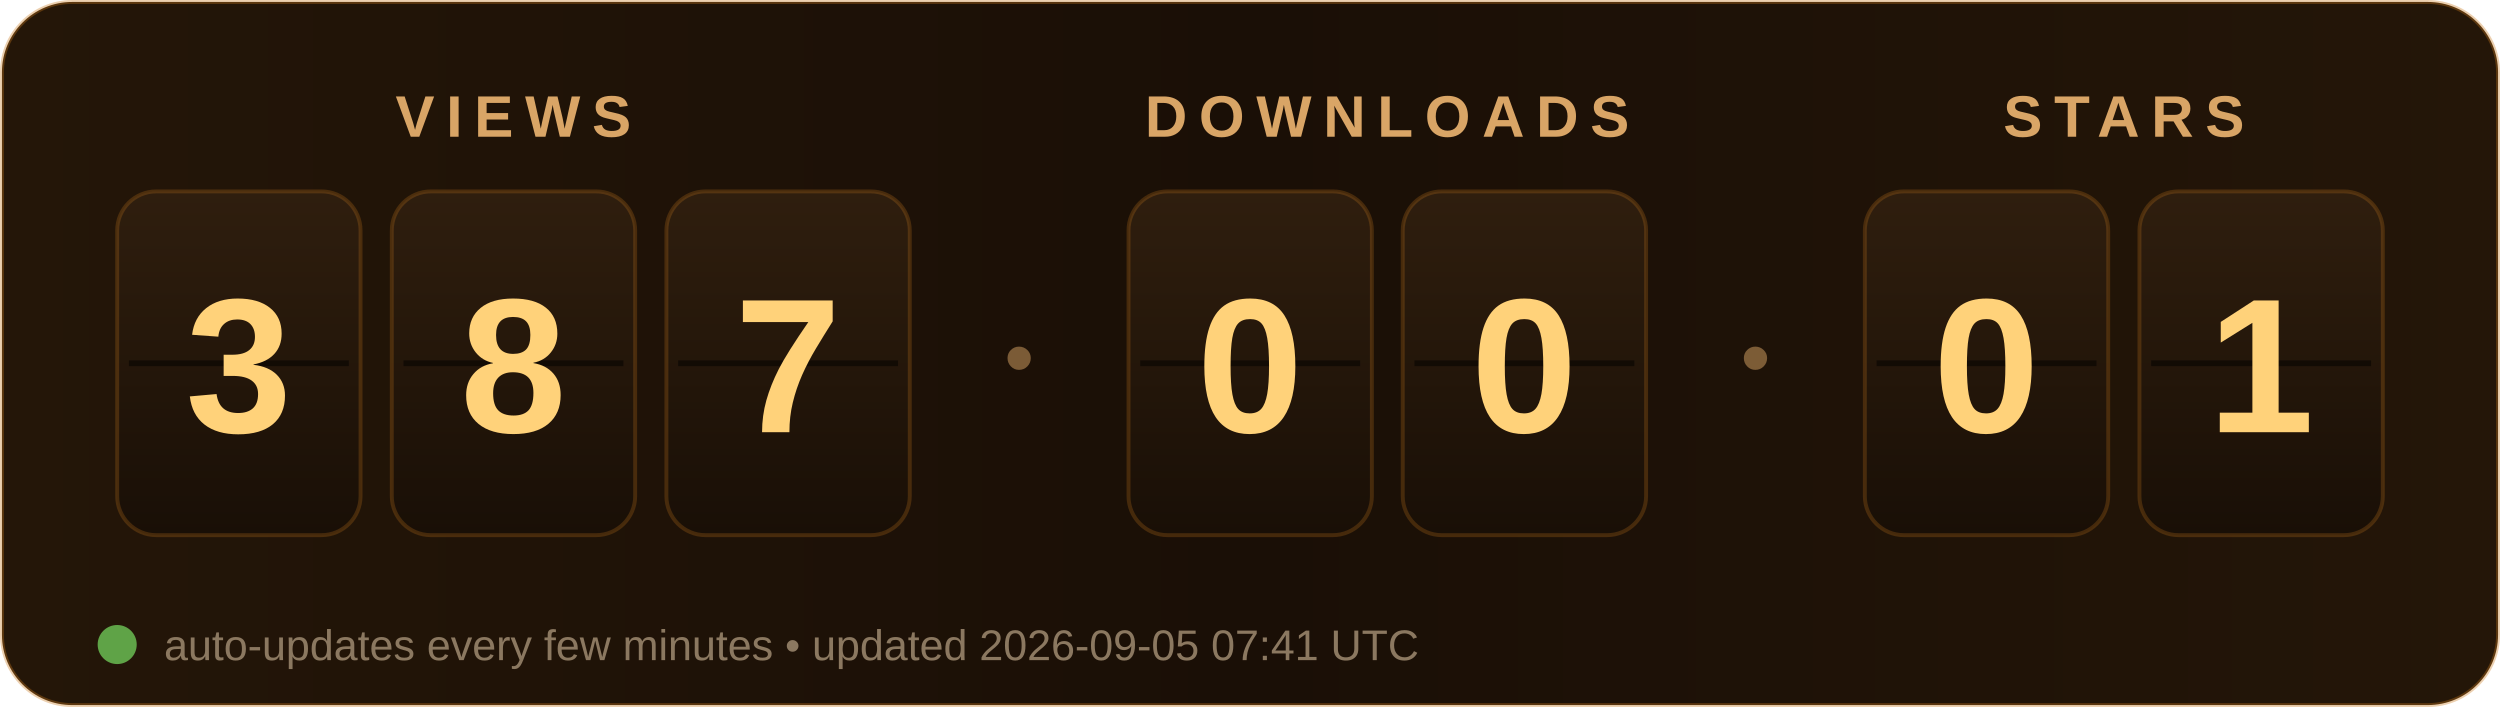
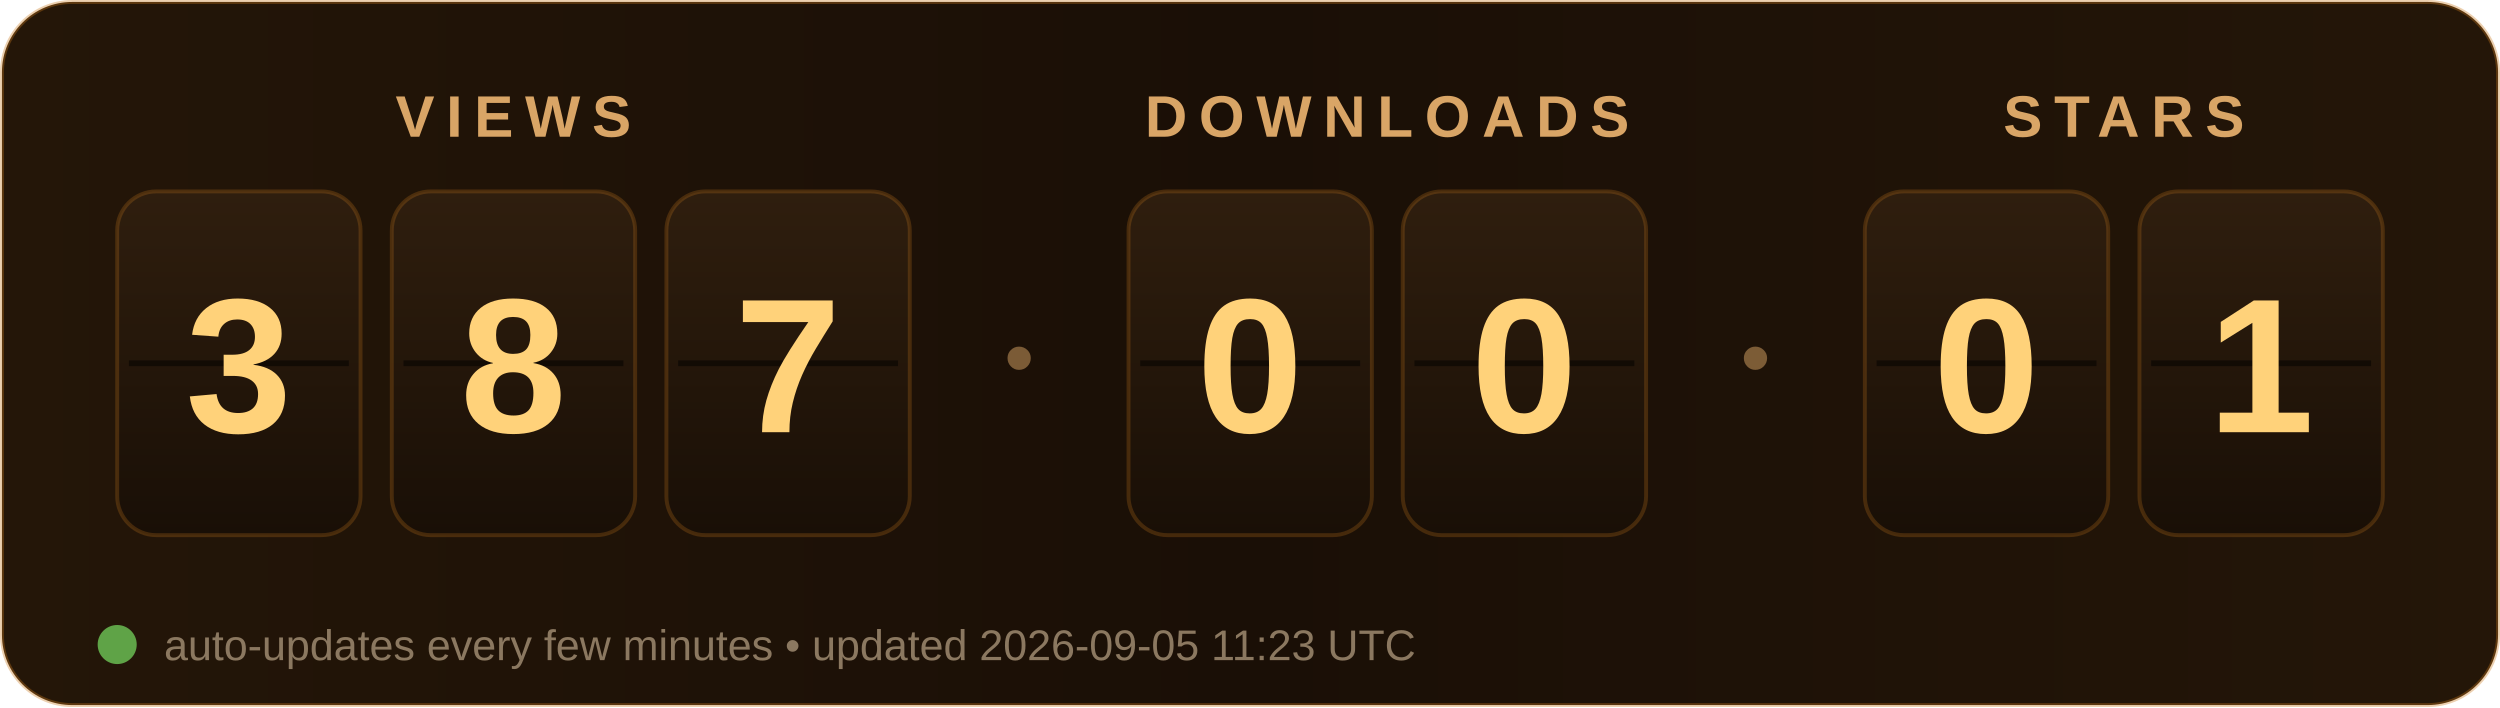
- <svg xmlns="http://www.w3.org/2000/svg" width="640" height="181" viewBox="0 0 640 181" role="img" aria-label="MelonDMA live stats — total views: 387 (tracked since 2026-08-18, GitHub only retains 14 days per API call so earlier history can't be recovered), total downloads: 0, GitHub stars: 1. Updated 2026-09-05 07:41 UTC.">
+ <svg xmlns="http://www.w3.org/2000/svg" width="640" height="181" viewBox="0 0 640 181" role="img" aria-label="MelonDMA live stats — total views: 387 (tracked since 2026-08-18, GitHub only retains 14 days per API call so earlier history can't be recovered), total downloads: 0, GitHub stars: 1. Updated 2026-09-05 11:23 UTC.">
  <defs>
    <linearGradient id="boardBg" x1="0" y1="0" x2="640" y2="0" gradientUnits="userSpaceOnUse">
      <stop offset="0" stop-color="#241608" />
      <stop offset="0.5" stop-color="#1a0f06" />
      <stop offset="1" stop-color="#241608" />
    </linearGradient>
    <linearGradient id="tileBg" x1="0" y1="0" x2="0" y2="88" gradientUnits="userSpaceOnUse">
      <stop offset="0" stop-color="#2f1e0e" />
      <stop offset="1" stop-color="#190f06" />
    </linearGradient>
  </defs>
  <rect x="0.5" y="0.5" width="639" height="180" rx="18" fill="url(#boardBg)" stroke="#C97A1E" stroke-opacity="0.35" />
  <text x="131.4" y="35" text-anchor="middle" font-family="Arial, Helvetica, sans-serif" font-weight="700" font-size="15" letter-spacing="3" fill="#D9A566">VIEWS</text>
  <g transform="translate(30.0,49)">
    <rect width="62.3" height="88" rx="10" fill="url(#tileBg)" stroke="#C97A1E" stroke-opacity="0.25" />
    <line x1="3" y1="44" x2="59.3" y2="44" stroke="#0f0904" stroke-width="1.5" opacity="0.85" />
    <text x="31.1" y="61.64" text-anchor="middle" font-family="Arial, Helvetica, sans-serif" font-weight="900" font-size="49" fill="#FFD27A">3</text>
    <rect x="0" y="44" width="62.3" height="0" rx="10" fill="#3a2410">
      <animate attributeName="height" values="0;88;0" keyTimes="0;0.55;1" dur="0.7s" begin="0.15s" calcMode="spline" keySplines="0.3 0.7 0.3 1;0.3 0 0.7 1" />
      <animate attributeName="y" values="44;0;44" keyTimes="0;0.55;1" dur="0.7s" begin="0.15s" calcMode="spline" keySplines="0.3 0.7 0.3 1;0.3 0 0.7 1" />
    </rect>
  </g>
  <g transform="translate(100.3,49)">
    <rect width="62.3" height="88" rx="10" fill="url(#tileBg)" stroke="#C97A1E" stroke-opacity="0.25" />
    <line x1="3" y1="44" x2="59.3" y2="44" stroke="#0f0904" stroke-width="1.5" opacity="0.85" />
    <text x="31.1" y="61.64" text-anchor="middle" font-family="Arial, Helvetica, sans-serif" font-weight="900" font-size="49" fill="#FFD27A">8</text>
    <rect x="0" y="44" width="62.3" height="0" rx="10" fill="#3a2410">
      <animate attributeName="height" values="0;88;0" keyTimes="0;0.55;1" dur="0.7s" begin="0.24s" calcMode="spline" keySplines="0.3 0.7 0.3 1;0.3 0 0.7 1" />
      <animate attributeName="y" values="44;0;44" keyTimes="0;0.55;1" dur="0.7s" begin="0.24s" calcMode="spline" keySplines="0.3 0.7 0.3 1;0.3 0 0.7 1" />
    </rect>
  </g>
  <g transform="translate(170.6,49)">
    <rect width="62.3" height="88" rx="10" fill="url(#tileBg)" stroke="#C97A1E" stroke-opacity="0.25" />
    <line x1="3" y1="44" x2="59.3" y2="44" stroke="#0f0904" stroke-width="1.5" opacity="0.85" />
    <text x="31.1" y="61.64" text-anchor="middle" font-family="Arial, Helvetica, sans-serif" font-weight="900" font-size="49" fill="#FFD27A">7</text>
    <rect x="0" y="44" width="62.3" height="0" rx="10" fill="#3a2410">
      <animate attributeName="height" values="0;88;0" keyTimes="0;0.55;1" dur="0.7s" begin="0.33s" calcMode="spline" keySplines="0.3 0.7 0.3 1;0.3 0 0.7 1" />
      <animate attributeName="y" values="44;0;44" keyTimes="0;0.55;1" dur="0.7s" begin="0.33s" calcMode="spline" keySplines="0.3 0.7 0.3 1;0.3 0 0.7 1" />
    </rect>
  </g>
  <text x="355.1" y="35" text-anchor="middle" font-family="Arial, Helvetica, sans-serif" font-weight="700" font-size="15" letter-spacing="3" fill="#D9A566">DOWNLOADS</text>
  <g transform="translate(288.9,49)">
    <rect width="62.3" height="88" rx="10" fill="url(#tileBg)" stroke="#C97A1E" stroke-opacity="0.25" />
    <line x1="3" y1="44" x2="59.3" y2="44" stroke="#0f0904" stroke-width="1.5" opacity="0.85" />
    <text x="31.1" y="61.64" text-anchor="middle" font-family="Arial, Helvetica, sans-serif" font-weight="900" font-size="49" fill="#FFD27A">0</text>
    <rect x="0" y="44" width="62.3" height="0" rx="10" fill="#3a2410">
      <animate attributeName="height" values="0;88;0" keyTimes="0;0.55;1" dur="0.7s" begin="0.42s" calcMode="spline" keySplines="0.3 0.7 0.3 1;0.3 0 0.7 1" />
      <animate attributeName="y" values="44;0;44" keyTimes="0;0.55;1" dur="0.7s" begin="0.42s" calcMode="spline" keySplines="0.3 0.7 0.3 1;0.3 0 0.7 1" />
    </rect>
  </g>
  <g transform="translate(359.1,49)">
    <rect width="62.3" height="88" rx="10" fill="url(#tileBg)" stroke="#C97A1E" stroke-opacity="0.25" />
    <line x1="3" y1="44" x2="59.3" y2="44" stroke="#0f0904" stroke-width="1.5" opacity="0.85" />
    <text x="31.1" y="61.64" text-anchor="middle" font-family="Arial, Helvetica, sans-serif" font-weight="900" font-size="49" fill="#FFD27A">0</text>
    <rect x="0" y="44" width="62.3" height="0" rx="10" fill="#3a2410">
      <animate attributeName="height" values="0;88;0" keyTimes="0;0.55;1" dur="0.7s" begin="0.51s" calcMode="spline" keySplines="0.3 0.7 0.3 1;0.3 0 0.7 1" />
      <animate attributeName="y" values="44;0;44" keyTimes="0;0.55;1" dur="0.7s" begin="0.51s" calcMode="spline" keySplines="0.3 0.7 0.3 1;0.3 0 0.7 1" />
    </rect>
  </g>
  <text x="543.7" y="35" text-anchor="middle" font-family="Arial, Helvetica, sans-serif" font-weight="700" font-size="15" letter-spacing="3" fill="#D9A566">STARS</text>
  <g transform="translate(477.4,49)">
    <rect width="62.3" height="88" rx="10" fill="url(#tileBg)" stroke="#C97A1E" stroke-opacity="0.25" />
    <line x1="3" y1="44" x2="59.3" y2="44" stroke="#0f0904" stroke-width="1.5" opacity="0.85" />
    <text x="31.1" y="61.64" text-anchor="middle" font-family="Arial, Helvetica, sans-serif" font-weight="900" font-size="49" fill="#FFD27A">0</text>
    <rect x="0" y="44" width="62.3" height="0" rx="10" fill="#3a2410">
      <animate attributeName="height" values="0;88;0" keyTimes="0;0.55;1" dur="0.7s" begin="0.60s" calcMode="spline" keySplines="0.3 0.7 0.3 1;0.3 0 0.7 1" />
      <animate attributeName="y" values="44;0;44" keyTimes="0;0.55;1" dur="0.7s" begin="0.60s" calcMode="spline" keySplines="0.3 0.7 0.3 1;0.3 0 0.7 1" />
    </rect>
  </g>
  <g transform="translate(547.7,49)">
    <rect width="62.3" height="88" rx="10" fill="url(#tileBg)" stroke="#C97A1E" stroke-opacity="0.25" />
    <line x1="3" y1="44" x2="59.3" y2="44" stroke="#0f0904" stroke-width="1.5" opacity="0.85" />
    <text x="31.1" y="61.64" text-anchor="middle" font-family="Arial, Helvetica, sans-serif" font-weight="900" font-size="49" fill="#FFD27A">1</text>
    <rect x="0" y="44" width="62.3" height="0" rx="10" fill="#3a2410">
      <animate attributeName="height" values="0;88;0" keyTimes="0;0.55;1" dur="0.7s" begin="0.69s" calcMode="spline" keySplines="0.3 0.7 0.3 1;0.3 0 0.7 1" />
      <animate attributeName="y" values="44;0;44" keyTimes="0;0.55;1" dur="0.7s" begin="0.69s" calcMode="spline" keySplines="0.3 0.7 0.3 1;0.3 0 0.7 1" />
    </rect>
  </g>
  <text x="260.9" y="99" text-anchor="middle" font-family="Arial, Helvetica, sans-serif" font-size="22" fill="#D9A566" opacity="0.5">•</text>
  <text x="449.4" y="99" text-anchor="middle" font-family="Arial, Helvetica, sans-serif" font-size="22" fill="#D9A566" opacity="0.5">•</text>
  <circle cx="30" cy="165" r="5" fill="#5FA347">
    <animate attributeName="opacity" values="1;0.35;1" dur="1.8s" repeatCount="indefinite" />
  </circle>
-   <text x="42" y="169" font-family="Arial, Helvetica, sans-serif" font-size="11" fill="#8B7860">auto-updates every few minutes • updated 2026-09-05 07:41 UTC</text>
+   <text x="42" y="169" font-family="Arial, Helvetica, sans-serif" font-size="11" fill="#8B7860">auto-updates every few minutes • updated 2026-09-05 11:23 UTC</text>
</svg>
